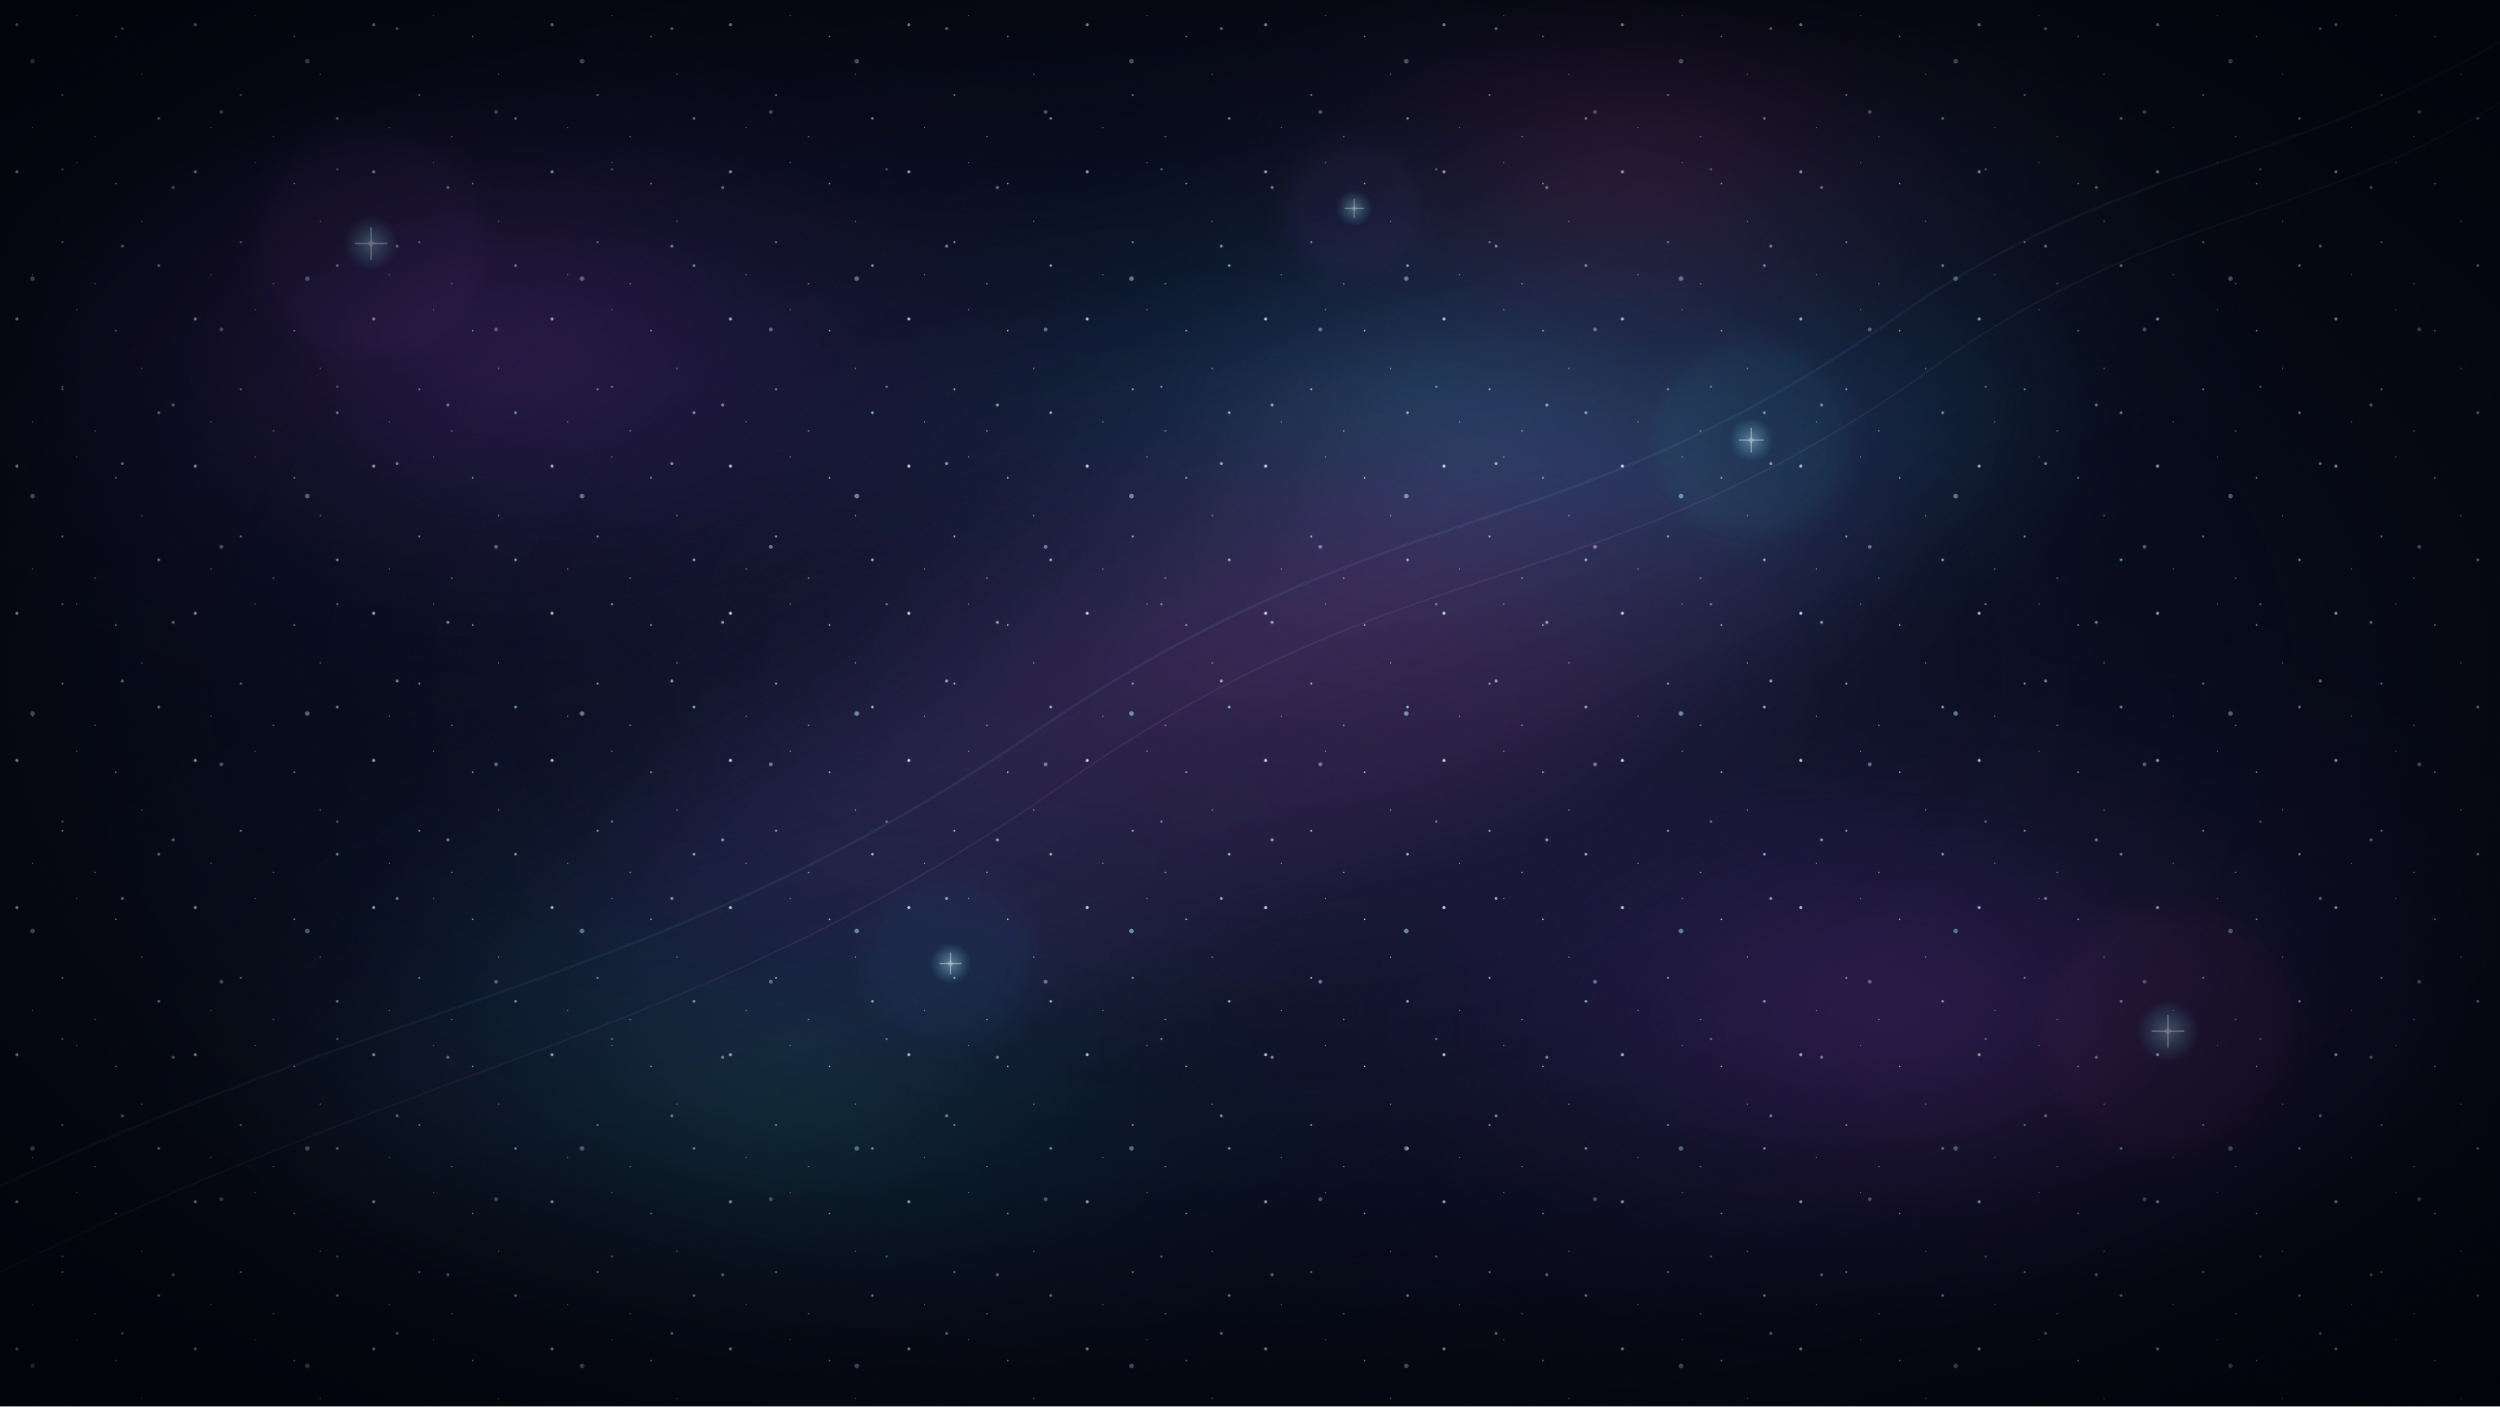
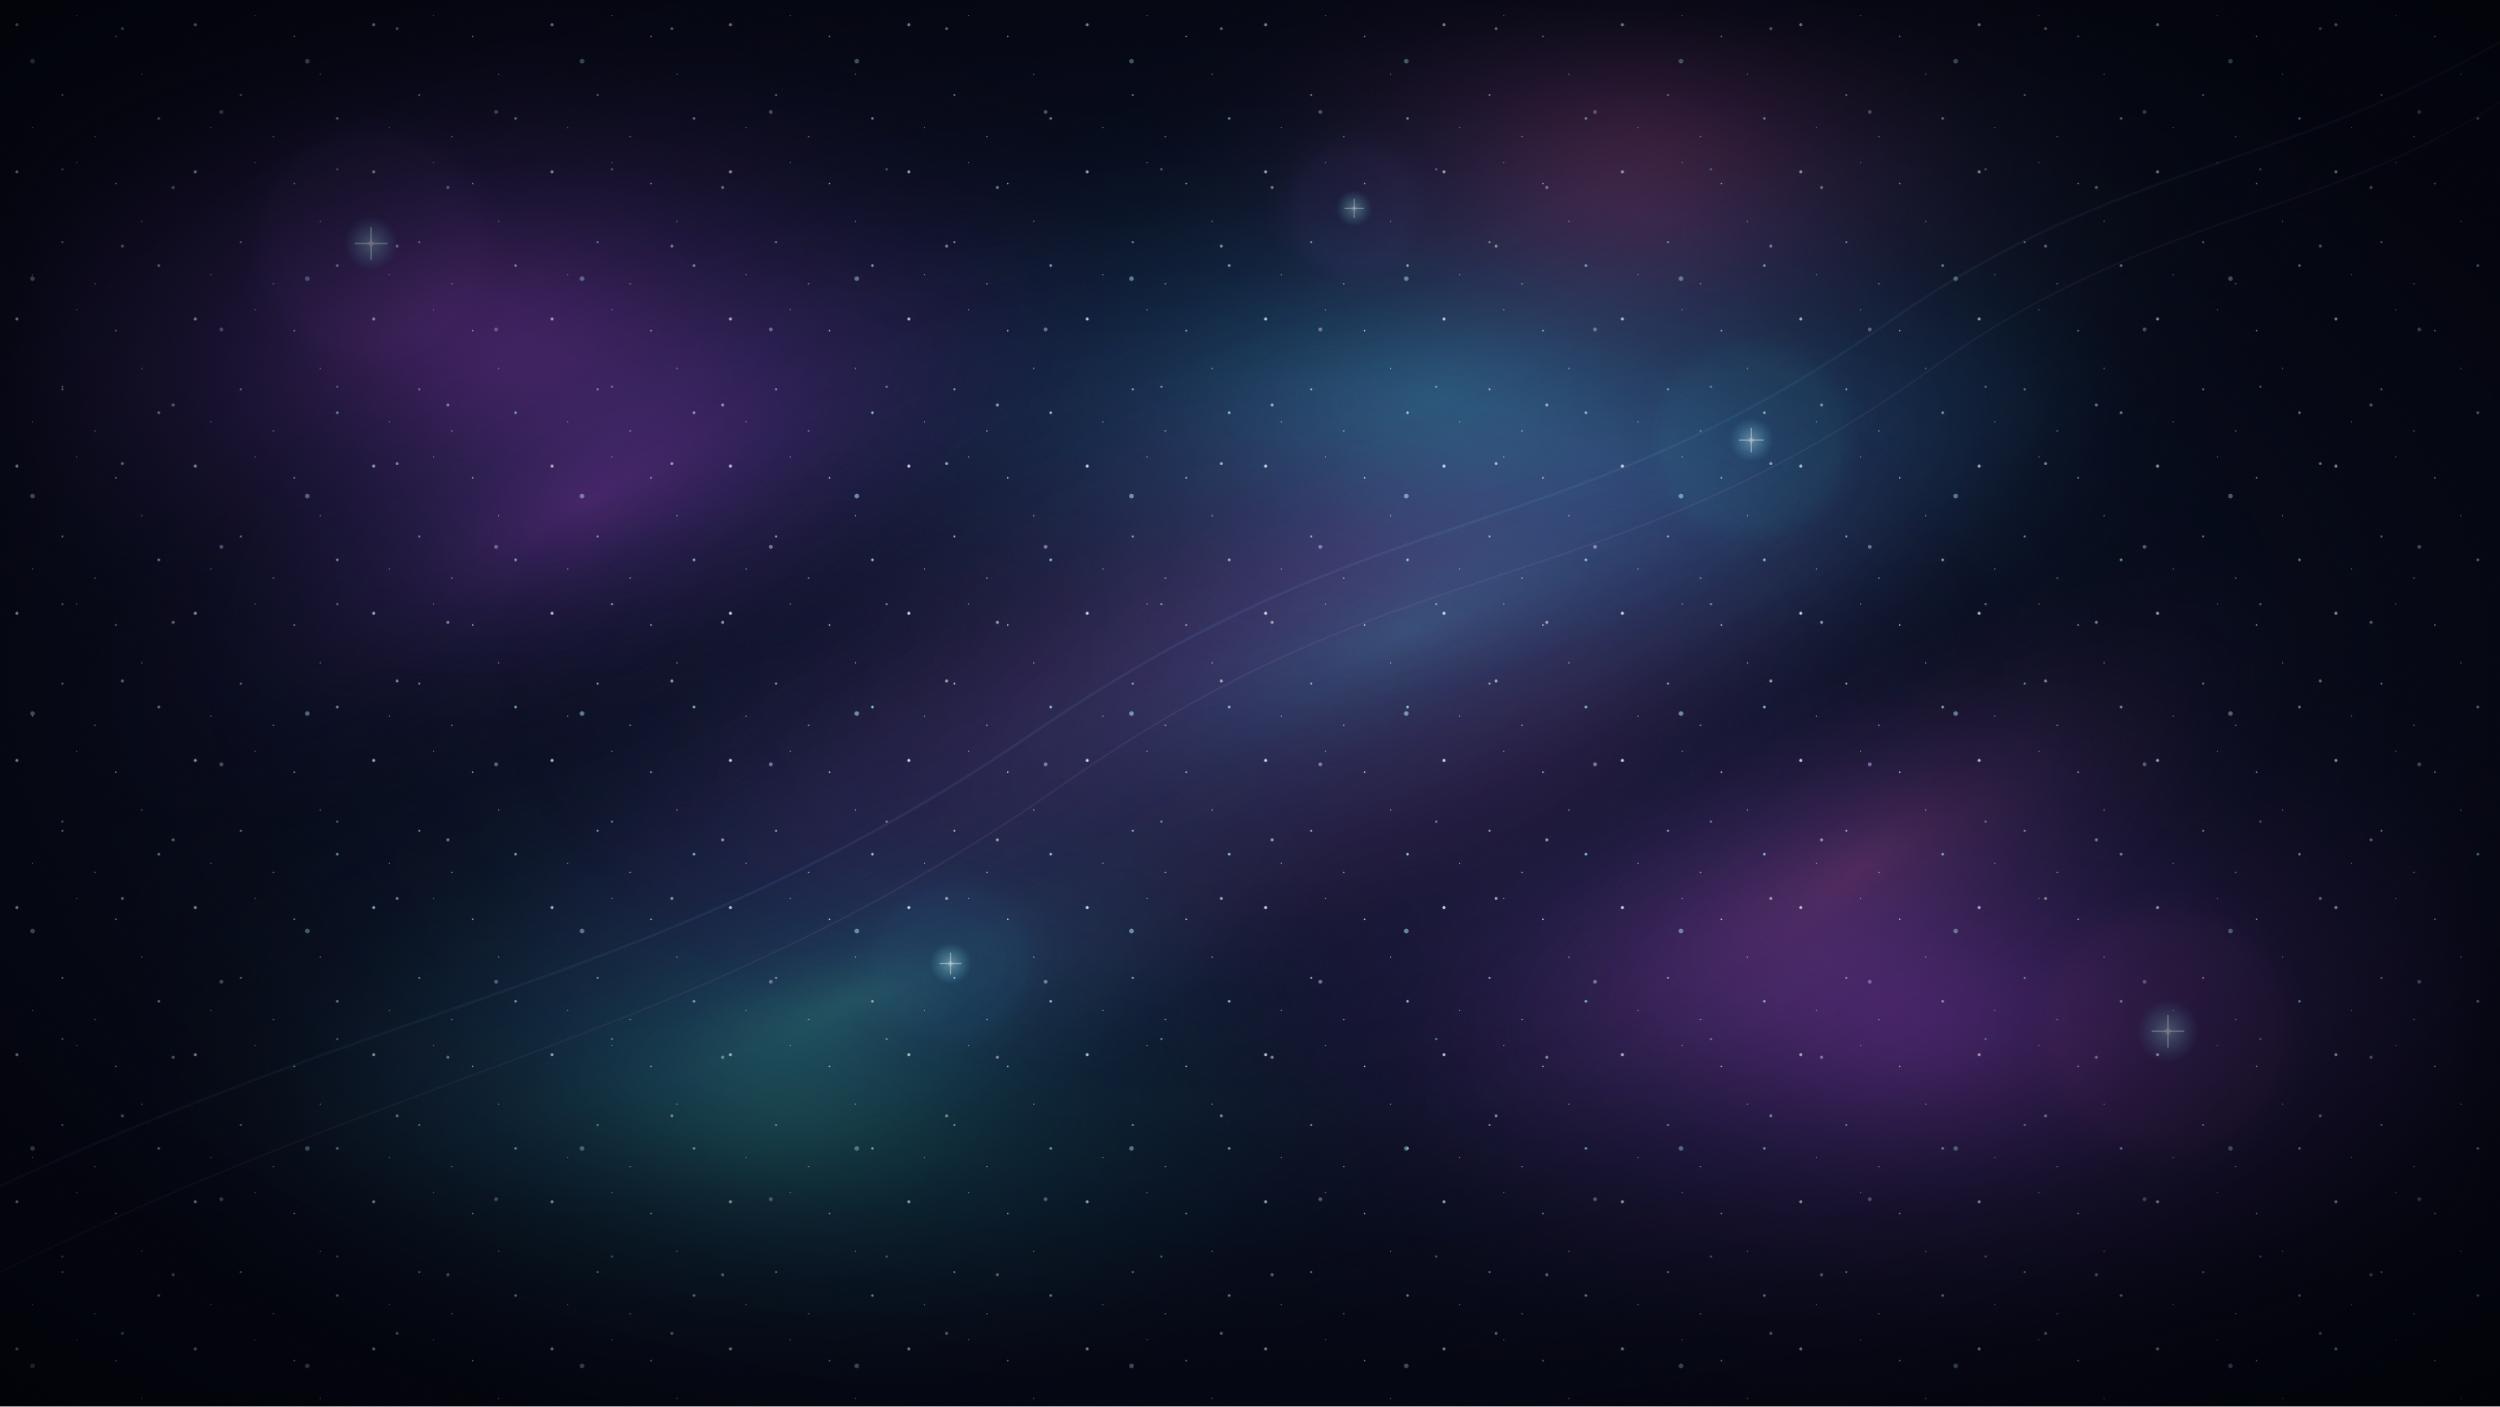
<svg xmlns="http://www.w3.org/2000/svg" width="1920" height="1080" viewBox="0 0 1920 1080" fill="none">
  <defs>
    <radialGradient id="space" cx="50%" cy="48%" r="72%">
      <stop offset="0" stop-color="#11152f" />
      <stop offset=".48" stop-color="#080d20" />
      <stop offset="1" stop-color="#02040c" />
    </radialGradient>
    <radialGradient id="nebulaViolet">
-       <stop stop-color="#8b3fc1" stop-opacity=".46" />
-       <stop offset=".38" stop-color="#573290" stop-opacity=".25" />
+       <stop stop-color="#b44ce5" stop-opacity=".62" />
+       <stop offset=".38" stop-color="#7441b5" stop-opacity=".32" />
      <stop offset="1" stop-color="#1b1847" stop-opacity="0" />
    </radialGradient>
    <radialGradient id="nebulaBlue">
-       <stop stop-color="#2b9cbe" stop-opacity=".38" />
-       <stop offset=".42" stop-color="#195d8d" stop-opacity=".2" />
+       <stop stop-color="#35c2e1" stop-opacity=".52" />
+       <stop offset=".42" stop-color="#2875ad" stop-opacity=".28" />
      <stop offset="1" stop-color="#10264b" stop-opacity="0" />
    </radialGradient>
    <radialGradient id="nebulaTeal">
-       <stop stop-color="#38d5c2" stop-opacity=".27" />
-       <stop offset=".36" stop-color="#21788c" stop-opacity=".16" />
+       <stop stop-color="#50f0cf" stop-opacity=".42" />
+       <stop offset=".36" stop-color="#2496a8" stop-opacity=".24" />
      <stop offset="1" stop-color="#15415e" stop-opacity="0" />
    </radialGradient>
    <radialGradient id="nebulaRose">
-       <stop stop-color="#e75aac" stop-opacity=".3" />
-       <stop offset=".4" stop-color="#8d3e88" stop-opacity=".18" />
+       <stop stop-color="#ff6dbb" stop-opacity=".42" />
+       <stop offset=".4" stop-color="#ad50a8" stop-opacity=".24" />
      <stop offset="1" stop-color="#40214e" stop-opacity="0" />
    </radialGradient>
    <radialGradient id="starGlow">
      <stop stop-color="#fff" stop-opacity=".95" />
      <stop offset=".12" stop-color="#c5f5ff" stop-opacity=".7" />
      <stop offset="1" stop-color="#59d9ff" stop-opacity="0" />
    </radialGradient>
    <linearGradient id="dustLane" x1="100" y1="970" x2="1780" y2="90" gradientUnits="userSpaceOnUse">
      <stop stop-color="#1a9ea7" stop-opacity="0" />
      <stop offset=".32" stop-color="#50479c" stop-opacity=".16" />
      <stop offset=".58" stop-color="#ba56ba" stop-opacity=".18" />
      <stop offset=".78" stop-color="#3d78bd" stop-opacity=".14" />
      <stop offset="1" stop-color="#38d1d0" stop-opacity="0" />
    </linearGradient>
    <filter id="cloudBlur" x="-30%" y="-40%" width="160%" height="180%" color-interpolation-filters="sRGB">
-       <feGaussianBlur stdDeviation="48" />
+       <feGaussianBlur stdDeviation="38" />
    </filter>
    <filter id="starBloom" x="-250%" y="-250%" width="600%" height="600%" color-interpolation-filters="sRGB">
      <feGaussianBlur stdDeviation="8" />
    </filter>
    <filter id="fineTexture" x="0" y="0" width="100%" height="100%">
      <feTurbulence type="fractalNoise" baseFrequency=".72" numOctaves="3" seed="27" />
      <feColorMatrix type="saturate" values="0" />
      <feComponentTransfer>
        <feFuncA type="table" tableValues="0 .13" />
      </feComponentTransfer>
    </filter>
    <pattern id="starsA" width="137" height="113" patternUnits="userSpaceOnUse">
      <circle cx="13" cy="19" r="1.2" fill="#e4f6ff" opacity=".8" />
      <circle cx="48" cy="73" r=".8" fill="#c8d8ff" opacity=".7" />
      <circle cx="89" cy="28" r=".65" fill="#fff" opacity=".75" />
      <circle cx="122" cy="91" r="1" fill="#a8e9ff" opacity=".8" />
      <circle cx="73" cy="105" r=".55" fill="#f1dfff" opacity=".7" />
      <circle cx="109" cy="57" r=".48" fill="#fff" opacity=".68" />
      <circle cx="25" cy="98" r=".52" fill="#8ad7ee" opacity=".66" />
      <circle cx="59" cy="12" r=".42" fill="#fff" opacity=".65" />
    </pattern>
    <pattern id="starsB" width="211" height="167" patternUnits="userSpaceOnUse">
      <circle cx="25" cy="47" r="1.8" fill="#b9f5ff" opacity=".7" />
      <circle cx="94" cy="22" r="1.15" fill="#fff" opacity=".78" />
      <circle cx="170" cy="86" r="1.5" fill="#d6baff" opacity=".72" />
      <circle cx="133" cy="144" r="1.2" fill="#fff" opacity=".72" />
      <circle cx="48" cy="130" r=".9" fill="#93d8ff" opacity=".74" />
    </pattern>
    <radialGradient id="vignette" cx="50%" cy="48%" r="70%">
      <stop offset=".3" stop-color="#02040c" stop-opacity="0" />
      <stop offset="1" stop-color="#010208" stop-opacity=".76" />
    </radialGradient>
  </defs>
  <rect width="1920" height="1080" fill="url(#space)" />
  <g filter="url(#cloudBlur)">
    <ellipse cx="380" cy="260" rx="520" ry="270" fill="url(#nebulaViolet)" />
    <ellipse cx="1120" cy="310" rx="590" ry="250" fill="url(#nebulaBlue)" />
    <ellipse cx="1470" cy="785" rx="620" ry="300" fill="url(#nebulaViolet)" />
    <ellipse cx="600" cy="850" rx="500" ry="235" fill="url(#nebulaTeal)" />
    <ellipse cx="900" cy="585" rx="750" ry="135" transform="rotate(-24 900 585)" fill="url(#dustLane)" />
    <ellipse cx="1260" cy="130" rx="360" ry="190" fill="url(#nebulaRose)" />
  </g>
+   <g opacity=".48">
+     <ellipse cx="450" cy="385" rx="470" ry="170" transform="rotate(-27 450 385)" fill="url(#nebulaViolet)" />
+     <ellipse cx="1080" cy="485" rx="520" ry="155" transform="rotate(-23 1080 485)" fill="url(#nebulaBlue)" />
+     <ellipse cx="1430" cy="665" rx="420" ry="145" transform="rotate(-31 1430 665)" fill="url(#nebulaRose)" />
+     <ellipse cx="650" cy="770" rx="390" ry="125" transform="rotate(-18 650 770)" fill="url(#nebulaTeal)" />
+   </g>
  <path d="M-60 880C310 670 480 720 770 520C1030 341 1160 410 1440 213C1612 93 1730 138 1980-40" stroke="url(#dustLane)" stroke-width="220" opacity=".56" filter="url(#cloudBlur)" />
  <path d="M-40 930C310 760 505 760 795 562C1068 375 1196 426 1454 245C1640 115 1770 133 1960 7" stroke="#77b6e9" stroke-opacity=".09" stroke-width="2" />
  <path d="M-20 987C330 811 536 800 820 600C1084 415 1231 465 1485 282C1669 150 1805 173 1970 43" stroke="#c77bdb" stroke-opacity=".1" stroke-width="1.4" />
  <rect width="1920" height="1080" fill="url(#starsA)" />
  <rect width="1920" height="1080" fill="url(#starsB)" opacity=".72" />
  <g opacity=".56">
    <circle cx="285" cy="187" r="88" fill="#8b5bd0" opacity=".15" filter="url(#starBloom)" />
    <circle cx="285" cy="187" r="21" fill="url(#starGlow)" />
    <circle cx="285" cy="187" r="2.2" fill="#f0dcff" />
    <circle cx="1345" cy="338" r="74" fill="#40d6d7" opacity=".12" filter="url(#starBloom)" />
    <circle cx="1345" cy="338" r="17" fill="url(#starGlow)" />
    <circle cx="1345" cy="338" r="1.8" fill="#dcffff" />
    <circle cx="1665" cy="792" r="95" fill="#f15bb5" opacity=".1" filter="url(#starBloom)" />
    <circle cx="1665" cy="792" r="24" fill="url(#starGlow)" />
    <circle cx="1665" cy="792" r="2.3" fill="#ffe5fa" />
    <circle cx="730" cy="740" r="62" fill="#328ed5" opacity=".11" filter="url(#starBloom)" />
    <circle cx="730" cy="740" r="16" fill="url(#starGlow)" />
    <circle cx="730" cy="740" r="1.7" fill="#e3f7ff" />
    <circle cx="1040" cy="160" r="52" fill="#a47aff" opacity=".11" filter="url(#starBloom)" />
    <circle cx="1040" cy="160" r="14" fill="url(#starGlow)" />
    <circle cx="1040" cy="160" r="1.5" fill="#f1eaff" />
  </g>
  <g stroke="#c8f3ff" stroke-linecap="round" opacity=".48">
    <path d="M285 175v24M273 187h24" stroke-width="1.3" />
    <path d="M1345 329v18M1336 338h18" stroke-width="1.1" />
    <path d="M1665 780v24M1653 792h24" stroke-width="1.3" />
    <path d="M730 732v16M722 740h16" stroke-width="1" />
    <path d="M1040 153v14M1033 160h14" stroke-width=".9" />
  </g>
  <rect width="1920" height="1080" filter="url(#fineTexture)" opacity=".2" />
  <rect width="1920" height="1080" fill="url(#vignette)" />
</svg>
